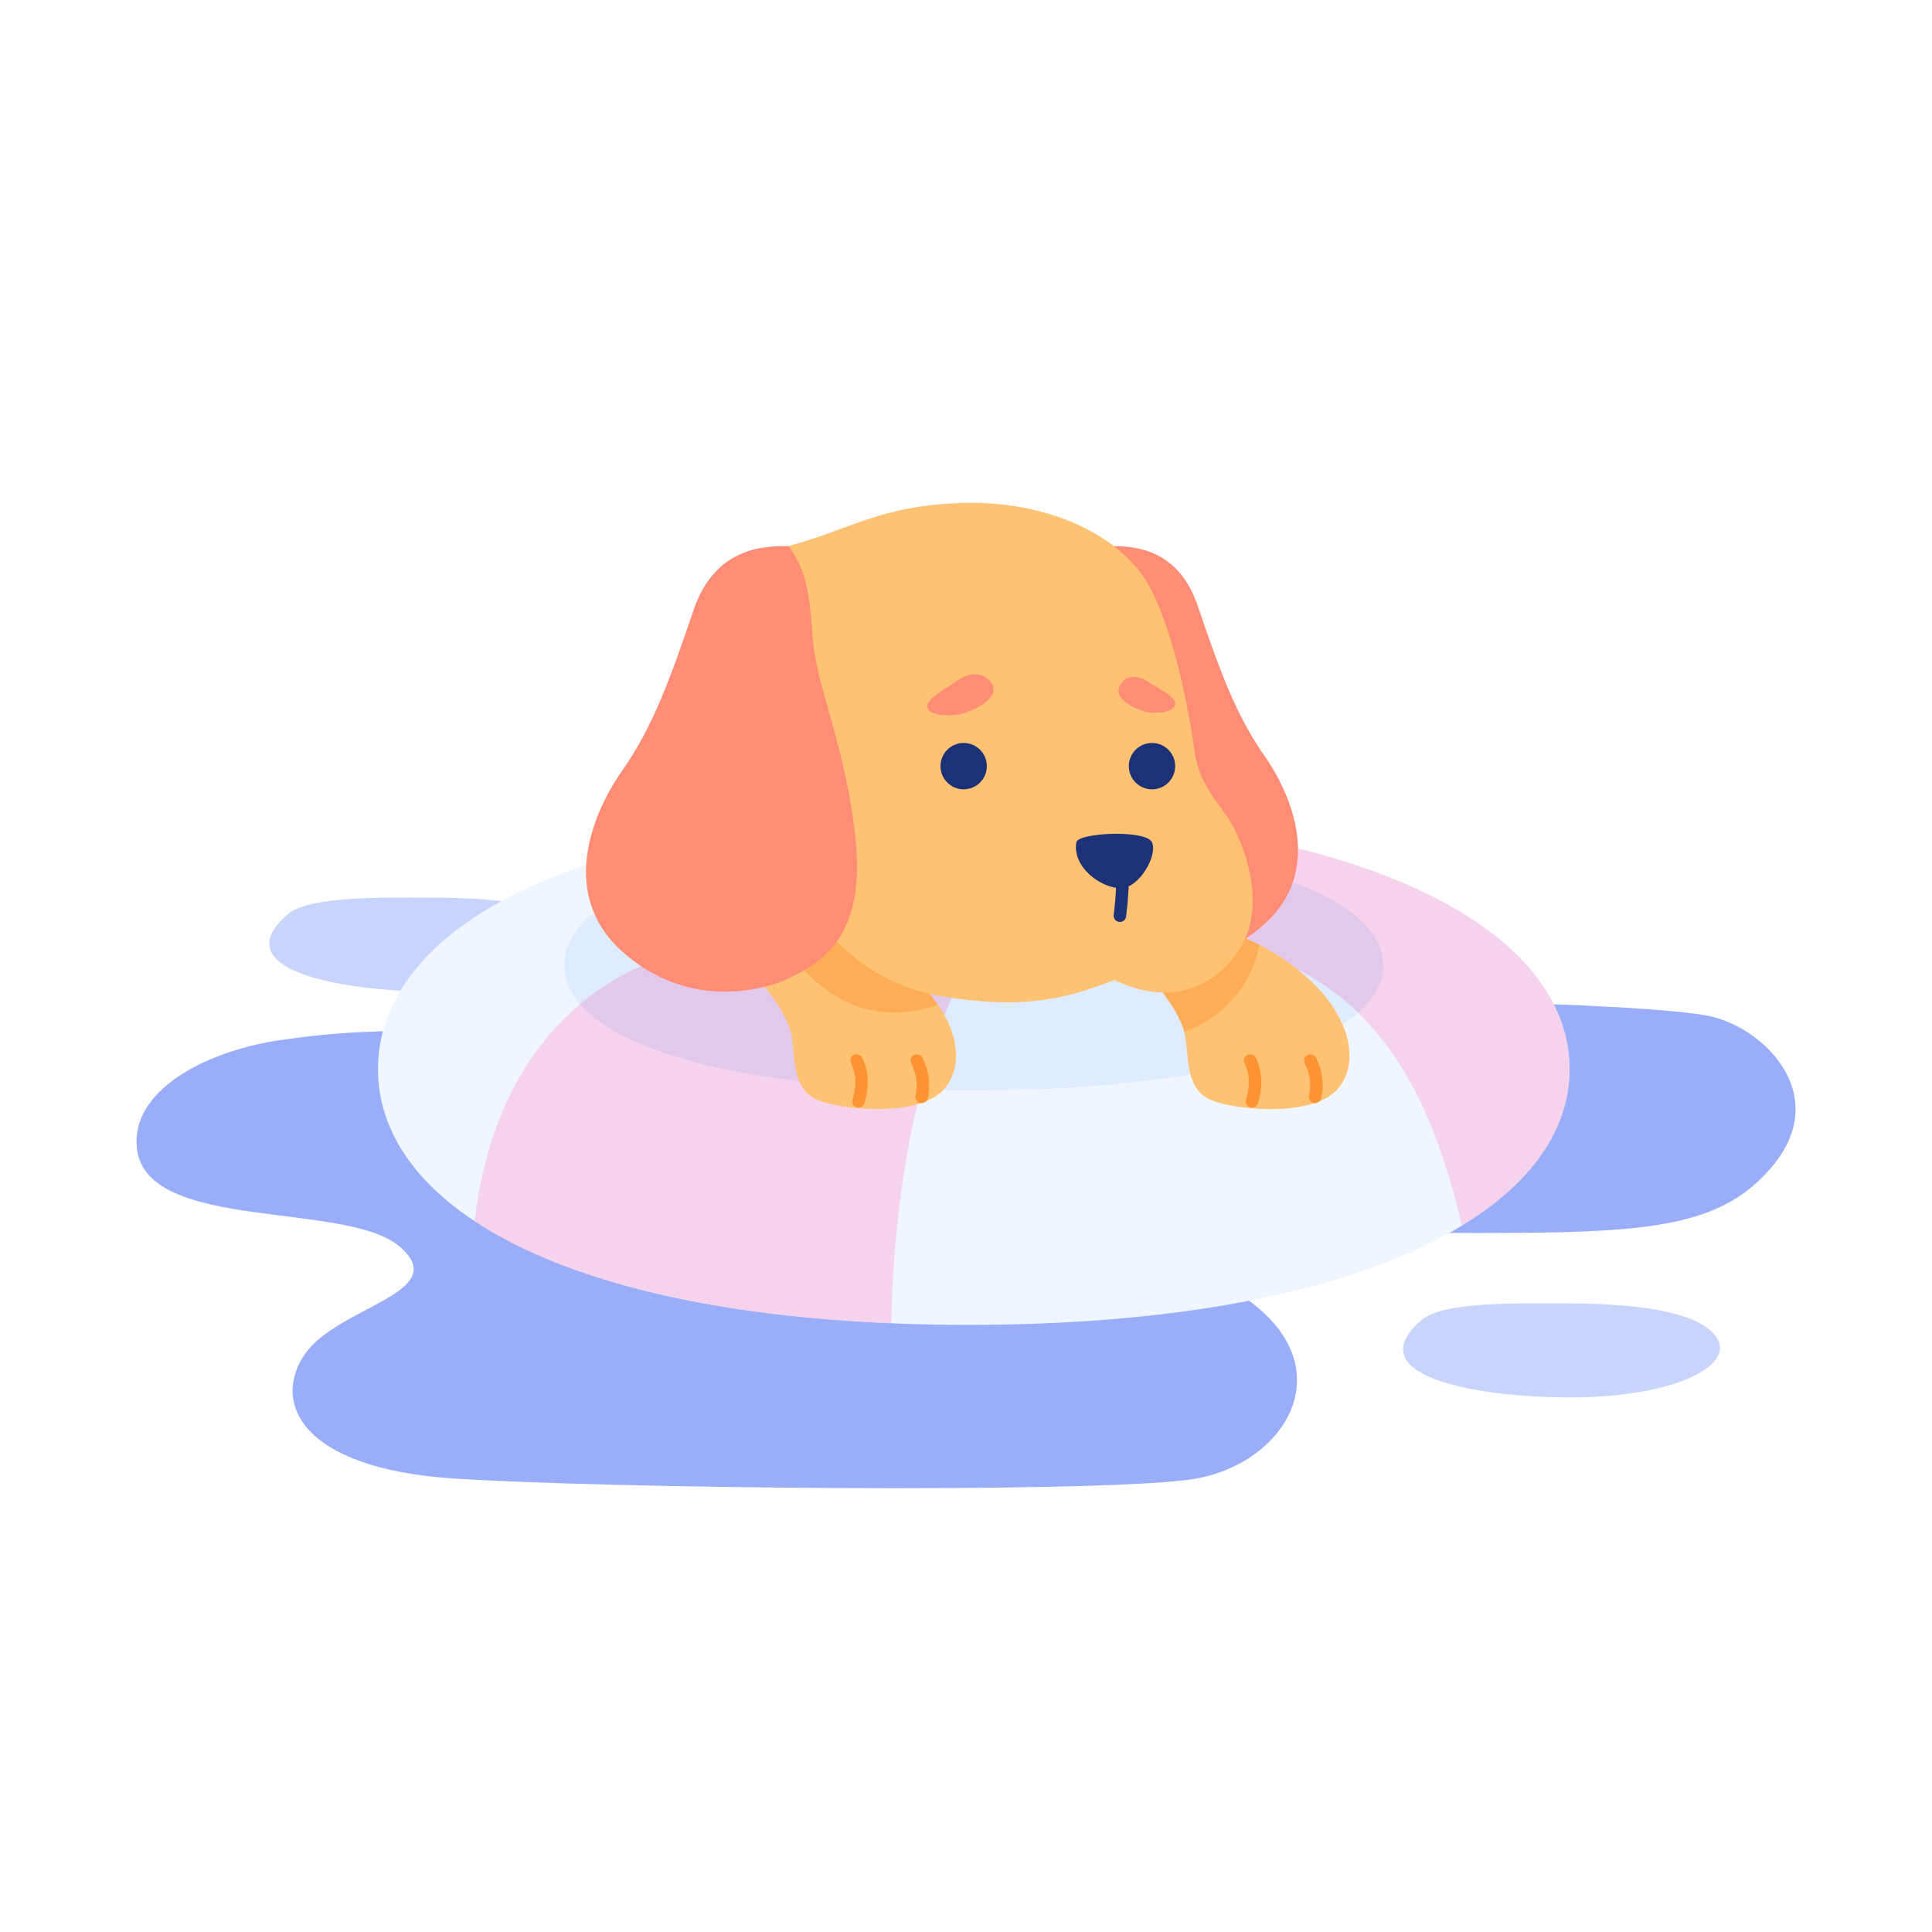
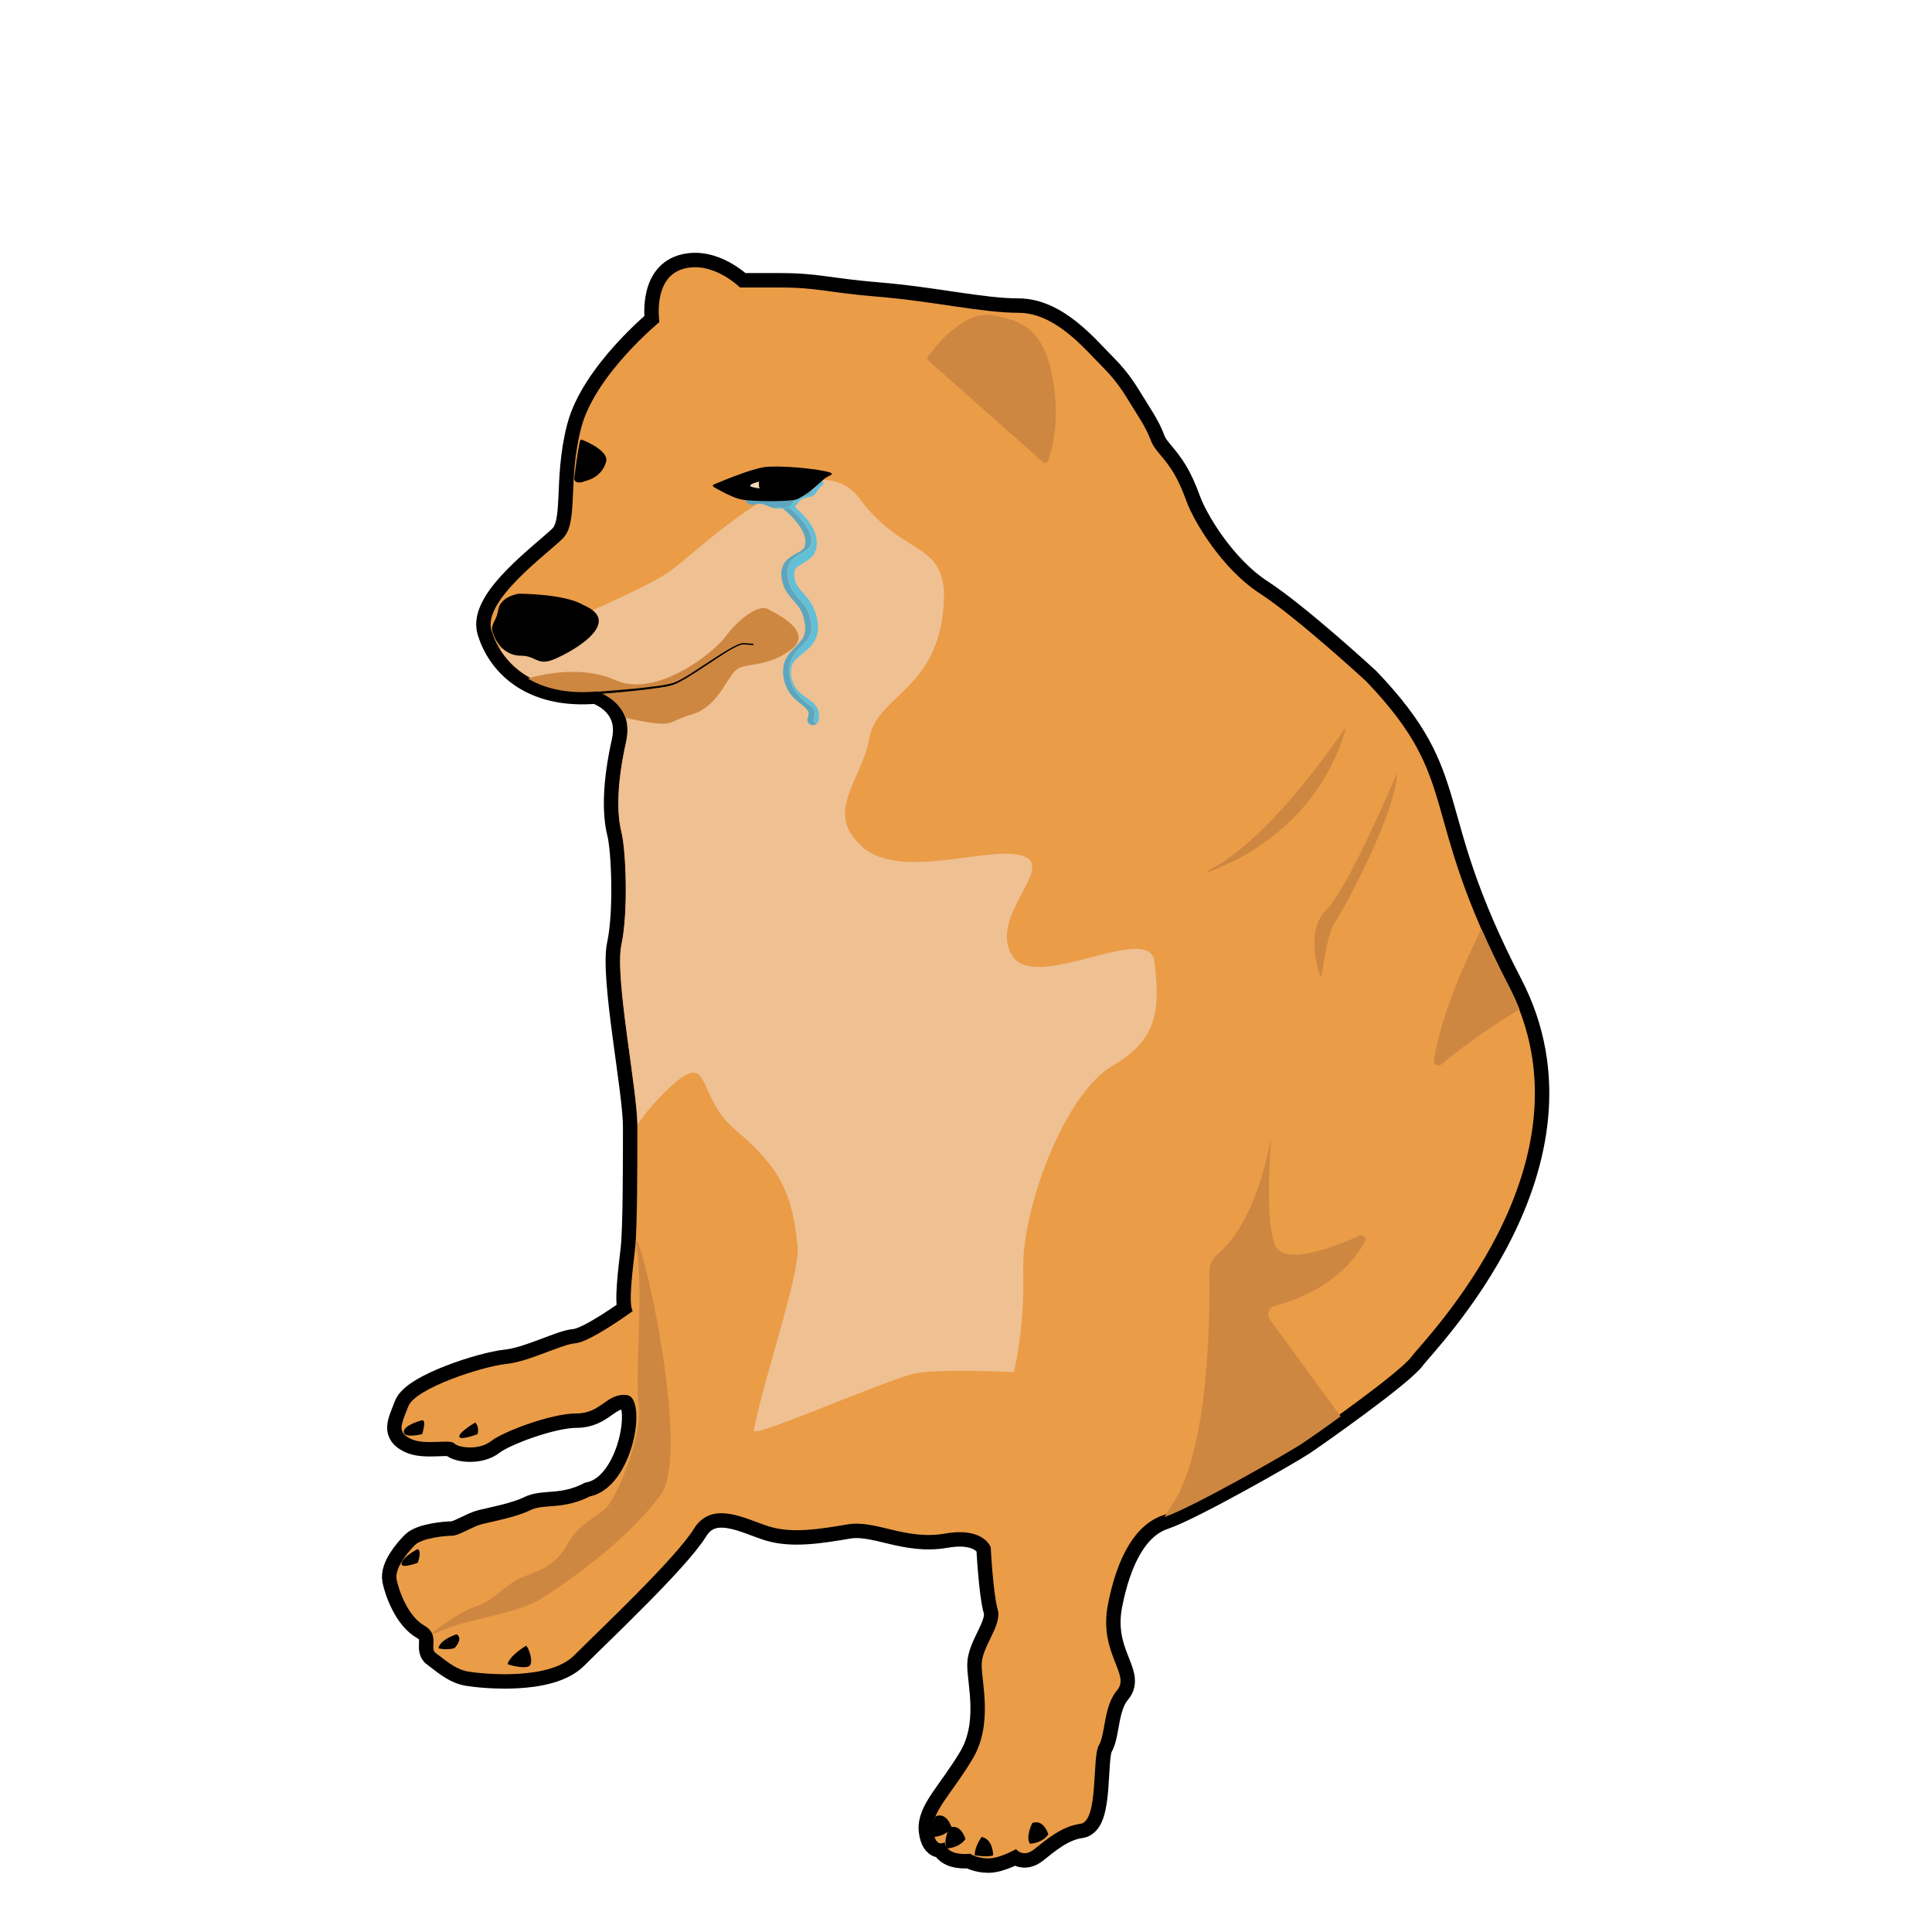
- <svg xmlns="http://www.w3.org/2000/svg" viewBox="0 0 1080 1080">
-   <defs>
-     <style>
-             .cls-1{fill:#f0f6ff;}.cls-10,.cls-2{fill:#fec272;}.cls-3{isolation:isolate;}.cls-4,.cls-5{fill:#99adf9;}.cls-4{opacity:0.53;}.cls-6{clip-path:url(#clip-path);}.cls-7{fill:#ff97c9;opacity:0.36;}.cls-8{fill:#e1ecff;opacity:0.64;}.cls-10,.cls-15,.cls-8{mix-blend-mode:multiply;}.cls-9{clip-path:url(#clip-path-2);}.cls-10{opacity:0.45;}.cls-11{clip-path:url(#clip-path-3);}.cls-12{fill:#ff8d76;}.cls-13{fill:#1c3177;}.cls-14,.cls-15{fill:none;stroke-linecap:round;stroke-miterlimit:10;stroke-width:7px;}.cls-14{stroke:#1c3177;}.cls-15{stroke:#fec272;}
-         </style>
-     <clipPath id="clip-path">
-       <path class="cls-1" d="M877.42,597.68c0,78.93-117.43,142.92-336.13,142.92s-330-64-330-142.92,111.36-142.92,330-142.92S877.42,518.75,877.42,597.68Z" />
-     </clipPath>
-     <clipPath id="clip-path-2">
-       <path class="cls-2" d="M646.07,550s14.72,16.64,16.64,30.08.32,30.08,16,35.52,57,8.64,69.76-7.68,4.16-42.56-18.88-62.4c-31-27.52-66.24-29.76-66.24-29.76Z" />
-     </clipPath>
-     <clipPath id="clip-path-3">
-       <path class="cls-2" d="M426.09,550s14.72,16.64,16.64,30.08.32,30.08,16,35.52,57,8.64,69.76-7.68,4.16-42.56-18.88-62.4c-31-27.52-66.24-29.76-66.24-29.76Z" />
-     </clipPath>
-   </defs>
-   <g class="cls-3">
-     <g id="Layer_3">
-       <path class="cls-4" d="M161,511c12-10.21,53.72-9.21,78.13-9.21s72.56,1.08,85.81,17.88-23.54,34.69-80.49,34.69S125.37,541.34,161,511Z" />
-       <path class="cls-5" d="M833.77,560.31s87.84,1.88,119.52,7.23,72,44.3,36.72,85.31-87.52,36.22-235.6,36.22C779.77,607.74,833.77,560.31,833.77,560.31Z" />
-       <path class="cls-5" d="M272.64,579.36s-49.13-8.06-117.1,2.24c-41.76,6.33-82.79,28.64-79,60.57,5.54,46.79,117.21,29,147,54.79s-35.13,33.32-53.34,60.32-1.65,63.64,83.43,69.21,349.42,8.41,410.49.75,98.58-79.18,1.34-117.64C513.63,678.67,272.64,579.36,272.64,579.36Z" />
-       <path class="cls-1" d="M877.42,597.68c0,78.93-117.43,142.92-336.13,142.92s-330-64-330-142.92,111.36-142.92,330-142.92S877.42,518.75,877.42,597.68Z" />
-       <g class="cls-6">
-         <path class="cls-7" d="M392.3,529.79s-120.13,12.1-128.77,172.65c47.52,84.95,234.72,64.8,234.72,64.8s-7.09-162.75,57.2-251.44c133.6,4.32,228.64,3,264.64,183,73.44-37.44,79.09-118.93,79.09-118.93s-36-115.2-88.56-128.16-137.52,2.88-137.52,2.88Z" />
-         <path class="cls-8" d="M773.29,539.61c0,38.63-80.72,69.95-231,69.95s-226.87-31.32-226.87-69.95,76.55-69.94,226.87-69.94S773.29,501,773.29,539.61Z" />
+ <svg xmlns="http://www.w3.org/2000/svg" version="1.1" id="Capa_1" x="0px" y="0px" viewBox="0 0 1000 1000" style="enable-background:new 0 0 1000 1000;" xml:space="preserve">
+   <style type="text/css">
+ 	.st0{fill:#EA9C47;stroke:#000000;stroke-width:14.924;stroke-miterlimit:10;}
+ 	.st1{fill:#EA9C47;}
+ 	.st2{display:none;fill:#EA9C47;}
+ 	.st3{fill:#EFC092;}
+ 	.st4{fill:#CE8741;}
+ 	.st5{fill:none;stroke:#000000;stroke-width:1.658;stroke-miterlimit:10;}
+ 	.st6{fill:#5CA6BF;}
+ 	.st7{fill:#61BFD8;}
+ 	.st8{fill:#F2D6B6;}
+ </style>
+   <g>
+     <path class="st0" d="M308.5,356.8c0,0,20.3,6,15.5,27.4c-4.8,21.5-4.8,36.9-2.4,46.5c2.4,9.5,3.6,41.7,0,58.4s8.3,75.1,8.3,94.1   c0,19.1,0,52.4-1.2,63.2c-1.2,10.7-3.6,28.6-1.2,32.2c0,0-22,16.1-29.8,16.7c-7.1,0.5-23.8,9.5-35.8,10.7   c-11.9,1.2-47.1,12.5-50.6,22c-3.6,9.5-6,13.1,1.2,16.7s20.3,0,22.6,2.4c2.4,2.4,13.1,3.6,19.1-1.2c6-4.8,31-14.3,44.1-14.3   s15.5-10.7,26.2-9.5s3.6,47.7-19.1,52.4c-14.3,7.2-23.8,3.6-31,7.2c-7.2,3.6-20.3,6-25,7.2c-4.8,1.2-11.9,6-15.5,6   c-3.6,0-15.5,1.2-19.1,4.8c-3.6,3.6-10.7,11.9-9.5,17.9c1.2,6,6,19.1,14.3,23.8s2.4,11.9,6,14.3c3.6,2.4,9.5,8.3,16.7,9.5   c7.2,1.2,41.7,4.8,54.8-8.3c13.1-13.1,52.4-50.1,62-65.5c9.5-15.5,27.4-4.8,39.3-1.2s26.2,1.2,40.5-1.2c14.3-2.4,29.8,8.3,50.1,4.8   c20.3-3.6,23.8,7.1,23.8,7.1s1.2,23.8,3.6,32.2c2.4,8.3-8.3,19.1-8.3,28.6s6,31-4.8,48.9c-10.7,17.9-21.5,27.4-20.3,36.9s6,6,6,6   s0,7.2,13.1,6c0,0,3.6,2.4,9.5,2.4c6,0,14.3-4.8,14.3-4.8s3.6,4.8,9.5,0c6-4.8,14.3-11.9,23.8-13.1c9.5-1.2,6-34.6,9.5-40.5   c3.6-6,2.4-20.3,9.5-28.6s-9.5-19.1-4.8-44.1c4.8-25,14.3-41.7,28.6-46.5c14.3-4.8,64.4-33.4,71.5-38.1   c7.2-4.8,51.2-35.8,57.2-44.1s97.7-100.1,50.1-191.9S757.2,405,707.1,352.6c0,0-35.6-32.8-54.8-45.3   c-20.3-13.1-34.8-38.4-38.1-47.7c-4.8-13.1-8.3-17.9-14.3-25s-2.4-6-10.7-19.1c-6.8-10.7-9.5-16.7-19.1-26.2   c-8.3-8.3-23.8-27.4-42.9-27.4c-19.1,0-44.1-6-72.7-8.3c-27.3-2.3-31-4.8-51.2-4.8s-20.3,0-20.3,0s-14.3-14.3-29.8-9.5   c-15.5,4.8-11.9,27.4-11.9,27.4s-33.4,27.4-40.5,54.8s-1.2,48.9-9.5,57.2s-41.7,32.2-36.9,47.7   C259.1,341.9,274.6,359.7,308.5,356.8z" />
+     <path class="st1" d="M308.5,356.8c0,0,20.3,6,15.5,27.4c-4.8,21.5-4.8,36.9-2.4,46.5c2.4,9.5,3.6,41.7,0,58.4s8.3,75.1,8.3,94.1   c0,19.1,0,52.4-1.2,63.2c-1.2,10.7-3.6,28.6-1.2,32.2c0,0-22,16.1-29.8,16.7c-7.1,0.5-23.8,9.5-35.8,10.7   c-11.9,1.2-47.1,12.5-50.6,22c-3.6,9.5-6,13.1,1.2,16.7s20.3,0,22.6,2.4c2.4,2.4,13.1,3.6,19.1-1.2c6-4.8,31-14.3,44.1-14.3   s15.5-10.7,26.2-9.5s3.6,47.7-19.1,52.4c-14.3,7.2-23.8,3.6-31,7.2c-7.2,3.6-20.3,6-25,7.2c-4.8,1.2-11.9,6-15.5,6   c-3.6,0-15.5,1.2-19.1,4.8c-3.6,3.6-10.7,11.9-9.5,17.9c1.2,6,6,19.1,14.3,23.8s2.4,11.9,6,14.3c3.6,2.4,9.5,8.3,16.7,9.5   c7.2,1.2,41.7,4.8,54.8-8.3c13.1-13.1,52.4-50.1,62-65.5c9.5-15.5,27.4-4.8,39.3-1.2s26.2,1.2,40.5-1.2c14.3-2.4,29.8,8.3,50.1,4.8   c20.3-3.6,23.8,7.1,23.8,7.1s1.2,23.8,3.6,32.2c2.4,8.3-8.3,19.1-8.3,28.6s6,31-4.8,48.9c-10.7,17.9-21.5,27.4-20.3,36.9s6,6,6,6   s0,7.2,13.1,6c0,0,3.6,2.4,9.5,2.4c6,0,14.3-4.8,14.3-4.8s3.6,4.8,9.5,0c6-4.8,14.3-11.9,23.8-13.1c9.5-1.2,6-34.6,9.5-40.5   c3.6-6,2.4-20.3,9.5-28.6s-9.5-19.1-4.8-44.1c4.8-25,14.3-41.7,28.6-46.5c14.3-4.8,64.4-33.4,71.5-38.1   c7.2-4.8,51.2-35.8,57.2-44.1s97.7-100.1,50.1-191.9S757.2,405,707.1,352.6c0,0-35.6-32.8-54.8-45.3   c-20.3-13.1-34.8-38.4-38.1-47.7c-4.8-13.1-8.3-17.9-14.3-25s-2.4-6-10.7-19.1c-6.8-10.7-9.5-16.7-19.1-26.2   c-8.3-8.3-23.8-27.4-42.9-27.4c-19.1,0-44.1-6-72.7-8.3c-27.3-2.3-31-4.8-51.2-4.8s-20.3,0-20.3,0s-14.3-14.3-29.8-9.5   c-15.5,4.8-11.9,27.4-11.9,27.4s-33.4,27.4-40.5,54.8s-1.2,48.9-9.5,57.2s-41.7,32.2-36.9,47.7   C259.1,341.9,274.6,359.7,308.5,356.8z" />
+     <g>
+       <path class="st2" d="M367.5,772c-1.2-23.8,7.1-146.6,16.7-154.9c9.5-8.3,17.9-13.1-3.6-32.2c-21.5-19.1-10.7-45.3-38.1-17.9    c-5.2,5.2-9.2,10.3-12.5,15c0,0.4,0,0.8,0,1.1c0,19.1,0,52.4-1.2,63.2c-1.2,10.7-3.6,28.6-1.2,32.2c0,0-22,16.1-29.8,16.7    c-7.1,0.5-23.8,9.5-35.8,10.7c-11.9,1.2-47.1,12.5-50.6,22c-3.6,9.5-6,13.1,1.2,16.7s20.3,0,22.6,2.4c2.4,2.4,13.1,3.6,19.1-1.2    c6-4.8,31-14.3,44.1-14.3s15.5-10.7,26.2-9.5s3.6,47.7-19.1,52.4c-14.3,7.2-23.8,3.6-31,7.2c-7.2,3.6-20.3,6-25,7.2    c-4.8,1.2-11.9,6-15.5,6c-3.6,0-15.5,1.2-19.1,4.8c-3.6,3.6-10.7,11.9-9.5,17.9c1.2,6,6,19.1,14.3,23.8s2.4,11.9,6,14.3    c3.6,2.4,9.5,8.3,16.7,9.5c7.2,1.2,41.7,4.8,54.8-8.3c13.1-13.1,52.4-50.1,62-65.5c1.8-2.9,3.9-4.9,6.2-6.2    C366.9,780.7,367.7,776.4,367.5,772z" />
+       <path class="st2" d="M781,509.9c-47.7-91.8-23.8-104.9-73.9-157.3c0,0-35.6-32.8-54.8-45.3c-20.3-13.1-34.8-38.4-38.1-47.7    c-4.8-13.1-8.3-17.9-14.3-25s-2.4-6-10.7-19.1c-6.8-10.7-9.5-16.7-19.1-26.2c-8.3-8.3-23.8-27.4-42.9-27.4    c-19.1,0-44.1-6-72.7-8.3c-27.3-2.3-31-4.8-51.2-4.8s-20.3,0-20.3,0s-14.3-14.3-29.8-9.5c-15.5,4.8-11.9,27.4-11.9,27.4    s-33.4,27.4-40.5,54.8s-1.2,48.9-9.5,57.2s-41.7,32.2-36.9,47.7c1,3.3,2.5,6.7,4.6,10c33.3-13.7,77-32.4,88.4-41    c19.1-14.3,73.9-69.1,97.7-36.9s47.7,20.3,42.9,59.6c-4.8,39.3-34.6,42.9-38.1,64.4c-3.6,21.5-23.8,38.1-3.6,56    c20.3,17.9,66.7-1.2,83.4,4.8c16.7,6-17.9,31-6,51.2c11.9,20.3,71.5-17.9,73.9,3.6c2.4,21.5,3.6,39.3-21.5,53.6    c-25,14.3-46.5,73.9-46.5,106.1c0,32.2-3.6,107.3-3.6,107.3s-11.9,6-10.7,34.6l-2.1,6.6c0.5,7.5,1.6,20.9,3.2,26.7    c2.4,8.3-8.3,19.1-8.3,28.6s6,31-4.8,48.9c-10.7,17.9-21.5,27.4-20.3,36.9s6,6,6,6s0,7.2,13.1,6c0,0,3.6,2.4,9.5,2.4    c6,0,14.3-4.8,14.3-4.8s3.6,4.8,9.5,0c6-4.8,14.3-11.9,23.8-13.1c9.5-1.2,6-34.6,9.5-40.5c3.6-6,2.4-20.3,9.5-28.6    s-9.5-19.1-4.8-44.1c4.8-25,14.3-41.7,28.6-46.5c14.3-4.8,64.4-33.4,71.5-38.1c7.2-4.8,51.2-35.8,57.2-44.1S828.7,601.6,781,509.9    z" />
+       <path class="st3" d="M524.7,710.2c0,0,5.7-20.6,4.9-52.6c-0.8-32.2,21.5-91.8,46.5-106.1c25-14.3,23.8-32.2,21.5-53.6    c-2.4-21.5-62,16.7-73.9-3.6c-11.9-20.3,22.6-45.3,6-51.2c-16.7-6-63.2,13.1-83.4-4.8c-20.3-17.9,0-34.6,3.6-56    c3.6-21.5,33.4-25,38.1-64.4c4.8-39.3-19.1-27.4-42.9-59.6s-78.7,22.6-97.7,36.9c-11.4,8.5-55,27.3-88.4,41    c7.6,12.2,22.9,22.7,49.6,20.4c0,0,20.3,6,15.5,27.4c-4.8,21.5-4.8,36.9-2.4,46.5c2.4,9.5,3.6,41.7,0,58.4    c-3.5,16.4,7.9,72.9,8.3,93c3.3-4.6,7.3-9.7,12.5-15c27.4-27.4,16.1-0.5,38.1,17.9c23.2,19.4,29.8,33.4,32.2,60.6    c1.3,14.6-18.2,70.1-22.6,95c-0.8,4.3,62.6-23.8,82.4-29.3C483,708.3,523.4,710.1,524.7,710.2z" />
+     </g>
+     <path d="M268.6,307.3c0,0-9.5,1.2-10.7,8.3c-1.2,7.2-4.8,7.2-2.4,13.1c2.4,6,7.1,10.7,14.3,10.7c7.1,0,8.3,4.8,15.5,2.4   c7.1-2.4,39.3-19.1,16.7-28.6C292.4,307.3,268.6,307.3,268.6,307.3z" />
+     <path d="M301.2,227.6c2.2,0.9,12.7,5.2,12.7,10.6c0,0-1.2,8.3-10.7,10.7c-6,2.4-6-1.2-6-1.2s2-16.7,3.2-19.8   C300.5,227.6,300.9,227.5,301.2,227.6z" />
+     <path class="st4" d="M480.4,186.5c-0.5-0.4-0.6-1.1-0.2-1.7c3.2-4.5,18-23.8,32.7-21.7c16.7,2.4,23.8,8.3,28.6,20.3   c4.6,11.6,8.1,36.7,0.7,55.6c-0.3,0.8-1.4,1-2,0.5L480.4,186.5z" />
+     <path d="M534.3,943.6c0,0-3.6,7.2-1.2,10.7c0,0,6,0,9.5-4.8C542.7,949.6,540.3,941.3,534.3,943.6z" />
+     <path d="M484.3,940.1c0,0-3.6,7.2-1.2,10.7c0,0,6,0,9.5-4.8C492.6,946,490.2,937.7,484.3,940.1z" />
+     <path d="M491.4,946c0,0-3.6,7.1-1.2,10.7c0,0,6,0,9.5-4.8C499.8,952,497.4,943.6,491.4,946z" />
+     <path d="M508.1,950.8c0,0-3.6,4.8-3.6,9.5c0,0,7.1,1.2,9.5,0C514.1,960.3,514.1,952,508.1,950.8z" />
+     <path d="M272.2,851.9c0,0-8.3,4.8-9.5,9.5c0,0,7.2,2.4,10.7,1.2C276.9,861.4,273.4,851.9,272.2,851.9z" />
+     <path d="M236.4,845.9c0,0-8.3,2.4-9.5,7.2c0,0,3.6,1.2,8.3,0C235.2,853.1,240,848.3,236.4,845.9z" />
+     <path class="st4" d="M695.8,377.4c-6.8,10-40.3,58.2-70.6,73.3c-0.4,0.2-0.1,0.7,0.3,0.6c15.9-5.7,56.3-24.7,71-73.6   C696.5,377.3,696,377.1,695.8,377.4z" />
+     <path class="st4" d="M723.2,400.4c0-0.1-0.2-0.2-0.2,0c-2.8,6.5-25.5,59.7-36.7,70.8c-9.7,9.7-5.2,27.3-3.2,33.5   c0.2,0.6,1,0.5,1.1-0.1c0.8-6,3-21.7,6.9-27.4C695.8,470,721.5,423.3,723.2,400.4z" />
+     <g>
+       <path class="st4" d="M357.8,369.9c13.1-3.6,17.9-17.9,22.6-22.6c4.8-4.8,15.5-1.2,28.6-10.7c13.1-9.5-7.2-19.1-11.9-21.5    s-15.5,6-21.5,14.3s-35.8,32.2-57.2,22.6c-17.5-7.8-38.2-2.9-45.2-0.8c8.5,5.1,20.2,8.1,35.7,6.7c0,0,11.1,3.3,14.9,13.7    c1,0.2,2,0.4,2.9,0.6C350.6,377.1,344.7,373.5,357.8,369.9z" />
+       <path class="st4" d="M786.5,522.4c-1.5-3.7-3.2-7.5-5.1-11.2c-5.8-11.2-10.6-21.3-14.6-30.4c-9.2,18.3-21.1,45.3-24.6,68.1    c-0.3,2,2.1,3.4,3.7,2.1C752.8,545.3,767.6,533.7,786.5,522.4z" />
+       <path class="st4" d="M706.5,642.6c1-1.9-0.9-3.9-2.8-3.1c-11.6,5.3-37.8,15.8-43.3,5.7c-5.5-10-3.2-45.6-2.6-54.9    c0-0.1-0.2-0.1-0.2,0c-1.6,9.1-8.9,43.6-27.6,59.1c-2.6,2.2-4.1,5.5-4,8.9c0.3,20.9,0,92.1-19.2,120.4c-1.6,2.3-2.9,4.5-4.1,6.5    c14.4-4.8,64.3-33.4,71.4-38.1c2.7-1.8,10.7-7.3,19.8-14l-36.6-50.1c-1.9-2.6-0.6-6.3,2.6-7.1    C671.4,672.9,694.6,664.3,706.5,642.6z" />
+     </g>
+     <path class="st5" d="M212.6,822.1" />
+     <path d="M246,736.3c0,0-8.3,4.8-8.3,7.2s9.5-1.2,9.5-1.2S248.3,738.7,246,736.3z" />
+     <path d="M218.5,735.1c0,0-9.5,2.4-9.5,6c0,3.6,9.5,1.2,9.5,1.2S220.9,735.1,218.5,735.1z" />
+     <path d="M216.2,801.8c0,0-7.2,3.6-8.3,7.1c-1.2,3.6,8.3,0,8.3,0S218.5,803,216.2,801.8z" />
+     <g>
+       <path class="st4" d="M341.9,773.8c16.7-22.6-11.9-143.5-12.8-130.5c4.5,22-0.7,67.7,1.5,83.4c2.4,16.7-11.9,48.9-16.7,53.6    c-4.8,4.8-14.3,8.3-20.3,19.1c-6,10.7-13.1,13.1-22.6,16.7c-9.5,3.6-14.3,11.9-25,15.5c-7.4,2.5-16.9,9.4-22.2,13.5    c0.1,0.3,0.2,0.5,0.3,0.8c16.9-8.5,41.7-9.7,55.9-18.4C295.4,817.9,325.2,796.5,341.9,773.8z" />
+     </g>
+     <path d="M306.8,358.2c7.4-0.5,14.8-1.1,22.2-1.8c3.7-0.4,7.4-0.8,11-1.3c0.9-0.1,1.8-0.3,2.7-0.4c0.9-0.1,1.8-0.3,2.7-0.5   c0.9-0.2,1.8-0.4,2.7-0.6c0.8-0.3,1.7-0.6,2.5-1c3.3-1.6,6.4-3.6,9.5-5.6l9.3-6.1c3.1-2,6.2-4,9.5-5.8c1.7-0.9,3.3-1.8,5.2-2.2   c0.5-0.1,1,0,1.5,0l1.4,0.1l2.8,0.2c0.2,0,0.3,0.2,0.3,0.4c0,0.2-0.2,0.3-0.4,0.3l-2.8-0.2l-1.4-0.1c-0.5,0-0.9-0.1-1.3,0   c-1.7,0.3-3.4,1.3-5,2.1c-3.2,1.8-6.3,3.8-9.4,5.9l-9.3,6.1c-3.1,2-6.2,4-9.6,5.7c-0.8,0.4-1.7,0.8-2.6,1.1   c-0.9,0.3-1.8,0.5-2.7,0.7c-0.9,0.2-1.8,0.4-2.8,0.5c-0.9,0.2-1.8,0.3-2.8,0.4c-3.7,0.6-7.4,1-11.1,1.4c-7.4,0.8-14.8,1.4-22.2,2   c-0.4,0-0.8-0.3-0.8-0.7C306.1,358.6,306.4,358.2,306.8,358.2L306.8,358.2z" />
+     <g>
+       <path class="st6" d="M421.1,371.9c0-0.2,0.1-0.4,0.1-0.6l0.1-0.2c0.7-2.1,0.6-3.5-1.2-5.2c-1.8-1.7-4.4-3.4-6.5-5.7    c-2.1-2.3-3.7-5.1-4.4-8c-0.7-2.9-1-6-0.2-9.1c0.4-1.6,1.2-3,2.1-4.4c0.9-1.3,2-2.5,3-3.5c2.1-2.1,3.9-3.9,4.9-5.9    c0.2-0.5,0.4-1,0.6-1.5c0.1-0.5,0.3-1,0.3-1.5l0.1-1.6l-0.1-1.7c-0.3-2.4-0.8-4.9-1.9-7c-1-2.1-2.5-4-4.5-6.1    c-1.9-2.1-4.1-4.9-5-8.1c-0.2-0.8-0.5-1.6-0.6-2.4l-0.2-1.2c0-0.4,0-0.8-0.1-1.3c-0.1-1.6,0.2-3.6,1.2-5.4c1-1.9,2.6-3.1,4-4    c1.4-0.9,2.8-1.5,3.8-2.2c2.2-1.3,3.1-2.4,3.4-4.4c0.3-2-0.4-4.3-1.4-6.5c-2.2-4.4-6.2-8.4-10.3-11.8l-0.1-0.1    c-0.9-0.7-1-1.9-0.4-2.8c0,0,0,0,0,0c-0.9-0.6-2.2-0.5-3,0.3c-0.8,0.9-0.7,2.2,0.2,3l0.1,0.1c4.1,3.3,8,7.4,10.3,11.8    c1.1,2.2,1.7,4.5,1.4,6.5c-0.2,2.1-1.1,3.2-3.4,4.4c-1.1,0.6-2.4,1.2-3.8,2.2c-1.4,0.9-3,2.2-4,4c-0.9,1.8-1.3,3.8-1.2,5.4    c0,0.4,0,0.9,0.1,1.3l0.2,1.2c0.1,0.8,0.3,1.6,0.6,2.4c0.9,3.2,3.1,6,5,8.1c1.9,2.1,3.5,3.9,4.5,6.1c1,2.1,1.6,4.5,1.9,7l0.1,1.7    l-0.1,1.6c-0.1,0.5-0.2,1-0.3,1.5c-0.2,0.5-0.4,1-0.6,1.5c-1,1.9-2.9,3.8-4.9,5.9c-1,1-2.1,2.2-3,3.5c-0.9,1.4-1.7,2.8-2.1,4.4    c-0.8,3.2-0.5,6.3,0.2,9.1c0.8,2.9,2.3,5.8,4.4,8c2.1,2.3,4.7,3.9,6.5,5.7c1.8,1.8,2,3.2,1.2,5.2l-0.1,0.2    c-0.1,0.2-0.1,0.4-0.1,0.6c-0.1,1.5,1,2.8,2.6,2.9c0.9,0.1,1.6-0.2,2.2-0.8C421.7,374.1,421,373.1,421.1,371.9z" />
+       <g>
+         <path class="st7" d="M424.5,248.7c-0.2,0.1-0.3,0.2-0.5,0.2c0,0.1,0,0.2,0,0.3l0,0.4c0,0.6-0.3,1.1-0.8,1.4     c-0.5,0.5-1.1,0.9-1.5,1.5l-1.6,2.3c-0.6,0.9-1.6,1.5-2.7,1.8l-2.5,0.5c-1.5,0.3-2.8,1.1-3.7,2.3l-1.1,1.5c-0.2,0-0.3,0-0.5,0.1     c-0.5-0.4-1-0.8-1.6-1.1c-0.6,0.8-0.5,1.8,0.1,2.5c-0.4,0.2-0.9,0.3-1.4,0.3l-6.2,0.2c-0.3,0-0.7,0-1-0.1l0.1,0     c1,0.4,2,0.6,3,0.5c0,0,3.6-0.1,5.4-0.2c0.6,0,1.3,0.2,1.7,0.6c3.6,3.1,7,6.8,9,10.7c1.1,2.2,1.7,4.5,1.4,6.5     c-0.2,2.1-1.1,3.2-3.4,4.4c-1.1,0.6-2.4,1.2-3.8,2.2c-1.4,0.9-3,2.2-4,4c-0.9,1.8-1.3,3.8-1.2,5.4c0,0.4,0,0.9,0.1,1.3l0.2,1.2     c0.1,0.8,0.3,1.6,0.6,2.4c0.9,3.2,3.1,6,5,8.1c1.9,2.1,3.5,3.9,4.5,6.1c1,2.1,1.6,4.5,1.9,7l0.1,1.7l-0.1,1.6     c-0.1,0.5-0.2,1-0.3,1.5c-0.2,0.5-0.4,1-0.6,1.5c-1,1.9-2.9,3.8-4.9,5.9c-1,1-2.1,2.2-3,3.5c-0.9,1.4-1.7,2.8-2.1,4.4     c-0.8,3.2-0.5,6.3,0.2,9.1c0.8,2.9,2.3,5.8,4.4,8c2.1,2.3,4.7,3.9,6.5,5.7c1.8,1.8,2,3.2,1.2,5.2l-0.1,0.2     c-0.1,0.2-0.1,0.4-0.1,0.6c-0.1,1.2,0.6,2.2,1.6,2.6c0.5-0.4,0.8-1,0.9-1.7c0.1-0.9,0.2-1.7,0.2-2.6l-0.1-1.4     c-0.1-0.5-0.3-0.9-0.4-1.4c-0.7-1.8-2-3.2-3.2-4.2c-2.5-2-4.8-3.3-6.6-5.1c-1.8-1.8-3-3.9-3.7-6.4l-0.4-1.8     c-0.1-0.6-0.1-1.2-0.1-1.8c-0.1-0.6,0.1-1.2,0.1-1.8c0-0.6,0.3-1.1,0.4-1.7c0.7-2.2,2.5-3.9,4.6-5.6c2.1-1.7,4.7-3.6,6.6-6.4     c0.4-0.7,0.9-1.5,1.2-2.3c0.3-0.8,0.6-1.6,0.8-2.5c0.1-0.8,0.2-1.7,0.3-2.5l-0.1-2.4c-0.3-3-1.1-6-2.5-8.9     c-0.7-1.4-1.6-2.8-2.5-4c-1-1.2-2-2.4-2.9-3.4c-1.9-2.1-3.2-3.8-3.8-5.9c-0.2-0.5-0.3-1.1-0.4-1.6l-0.1-0.9l0-0.8     c-0.1-1.1,0.2-1.9,0.4-2.6c0.6-1.3,2.7-2.4,5.5-4.1c1.3-0.9,2.9-1.9,4-3.5c0.3-0.4,0.5-0.8,0.7-1.2l0.3-0.6l0.2-0.7     c0.1-0.4,0.3-0.9,0.4-1.3l0.1-1.3c0.3-3.5-0.8-6.7-2.3-9.4c-1.5-2.7-3.5-5-5.6-7.1c-1-1-2.1-2-3.1-2.9c-0.2-0.2-0.2-0.5-0.1-0.7     c0.6-0.7,1.7-2.1,1.7-2.1c0.9-1.2,2.2-2,3.7-2.3l2.5-0.5c1.1-0.2,2.1-0.8,2.7-1.8l1.6-2.3c0.4-0.6,0.9-1,1.5-1.5     c0.5-0.4,0.8-0.9,0.8-1.4l0-0.4C426.2,248.9,425.3,248.3,424.5,248.7z" />
+         <path class="st6" d="M424,248.9c-5,2.3-8.7,4.6-16.3,6.4c-7.6,1.8-14.7,2.1-20.9,2.6c-0.8,0.1-1.2,1-0.7,1.6l1.1,1.2     c0.1,0.1,0.2,0.1,0.2,0.1c0.8,0.5,1.8,0.6,2.8,0.4l1.2-0.3c0.8-0.2,1.6-0.2,2.4-0.1c0.7,0.1,1.4,0.2,2.1,0.5l3.4,1.4     c0.3,0,0.7,0.1,1,0.1l6.2-0.2c1.4,0,2.6-0.7,3.4-1.7l1.1-1.5c0.9-1.2,2.2-2,3.7-2.3l2.5-0.5c1.1-0.2,2.1-0.8,2.7-1.8l1.6-2.3     c0.4-0.6,0.9-1,1.5-1.5c0.5-0.4,0.8-0.9,0.8-1.4l0-0.4C424,249.1,424,249,424,248.9z" />
      </g>
-       <path class="cls-2" d="M646.07,550s14.72,16.64,16.64,30.08.32,30.08,16,35.52,57,8.64,69.76-7.68,4.16-42.56-18.88-62.4c-31-27.52-66.24-29.76-66.24-29.76Z" />
-       <g class="cls-9">
-         <path class="cls-10" d="M641.47,582.14s66-5.1,64.5-74.9c-50.5,2.5-76.43,37.79-76.43,37.79Z" />
-       </g>
-       <path class="cls-2" d="M426.09,550s14.72,16.64,16.64,30.08.32,30.08,16,35.52,57,8.64,69.76-7.68,4.16-42.56-18.88-62.4c-31-27.52-66.24-29.76-66.24-29.76Z" />
-       <g class="cls-11">
-         <path class="cls-10" d="M441.32,531.9s34.19,56.69,95.89,24c-24.91-44-68.09-51.33-68.09-51.33Z" />
-       </g>
-       <path class="cls-12" d="M620,305.24c9,.3,37.61-1.79,49.55,33.43s21.19,60.9,37.31,83.88,32.54,64.77,0,94S636.13,538.67,618.52,530,580,507,585.08,458.07s20.6-78.8,22.39-105.67S612,316.58,620,305.24Z" />
-       <path class="cls-2" d="M536,281.24c46.71-1.9,84.67,15.84,101.95,39.36s27.36,80.64,29.52,97.68,9.84,26.16,18,37.44c8.75,12.1,23.76,49.44,7.68,74.4S650.87,561.48,623,547.8c-28.08,11-51.94,16.64-97.3,9s-88.91-46.15-100-123.52c-6.4-44.8-6.48-99.52,15-128C476.53,295.46,491.78,283,536,281.24Z" />
-       <path class="cls-12" d="M440.81,305.24c-9.6.32-40.32-1.92-53.12,35.84S365,406.36,347.69,431s-34.88,69.44,0,100.8,75.84,23.68,94.72,14.4,41.28-24.64,35.84-77.12-22.08-84.48-24-113.28S449.45,317.4,440.81,305.24Z" />
-       <circle class="cls-13" cx="538.69" cy="428.28" r="12.96" />
-       <circle class="cls-13" cx="643.97" cy="428.28" r="12.96" />
-       <path class="cls-12" d="M518.4,395.37c-1-4.7,10.66-10.48,16.6-14.82s14.89-6,19.6,1.92-11.43,15.37-17.38,16.64S519.46,400.52,518.4,395.37Z" />
-       <path class="cls-12" d="M656.92,393.61c.39-4.33-9.78-8.91-15.09-12.51s-12.89-4.6-16.11,2.88,10.84,13.31,15.89,14.13S656.49,398.36,656.92,393.61Z" />
-       <path class="cls-13" d="M601.69,470.84c.92-5.4,39-7.2,42.28,0s-7,25.68-17.56,25.68S599.29,485,601.69,470.84Z" />
-       <path class="cls-14" d="M627.42,481.16a183.27,183.27,0,0,1-1.4,30.72" />
-       <path class="cls-15" d="M479.87,615.64s4.48-12-1-22.79" />
-       <path class="cls-15" d="M515.22,613.24a30.37,30.37,0,0,0-2.7-20.39" />
-       <path class="cls-15" d="M699.85,615.64s4.48-12-1-22.79" />
-       <path class="cls-15" d="M735.2,613.24a30.33,30.33,0,0,0-2.69-20.39" />
-       <path class="cls-4" d="M794.8,737.81c12-10.22,53.71-9.22,78.13-9.22s72.56,1.09,85.81,17.89-23.54,34.68-80.49,34.68S759.21,768.15,794.8,737.81Z" />
+     </g>
+     <path d="M369.3,252c-0.5-0.3-0.4-1,0.1-1.2c4.3-1.8,19.1-8,26.2-9c7.5-1.1,28.6,0.8,34.4,2.9c0.6,0.2,0.6,1,0,1.2   c-1.3,0.6-3.2,1.6-4.7,3.1c-2.4,2.4-9.5,8.3-13.1,9.5c-3.6,1.2-22.6,1.2-28.6,0C378.9,257.5,371.9,253.5,369.3,252z" />
+     <g>
+       <path class="st8" d="M393.3,249.2c0,0-4.3,0.9-5,2c-0.7,1,4.9,1.6,4.9,1.6L393.3,249.2z" />
+       <ellipse cx="400.5" cy="250.6" rx="7.7" ry="7.2" />
    </g>
  </g>
</svg>
